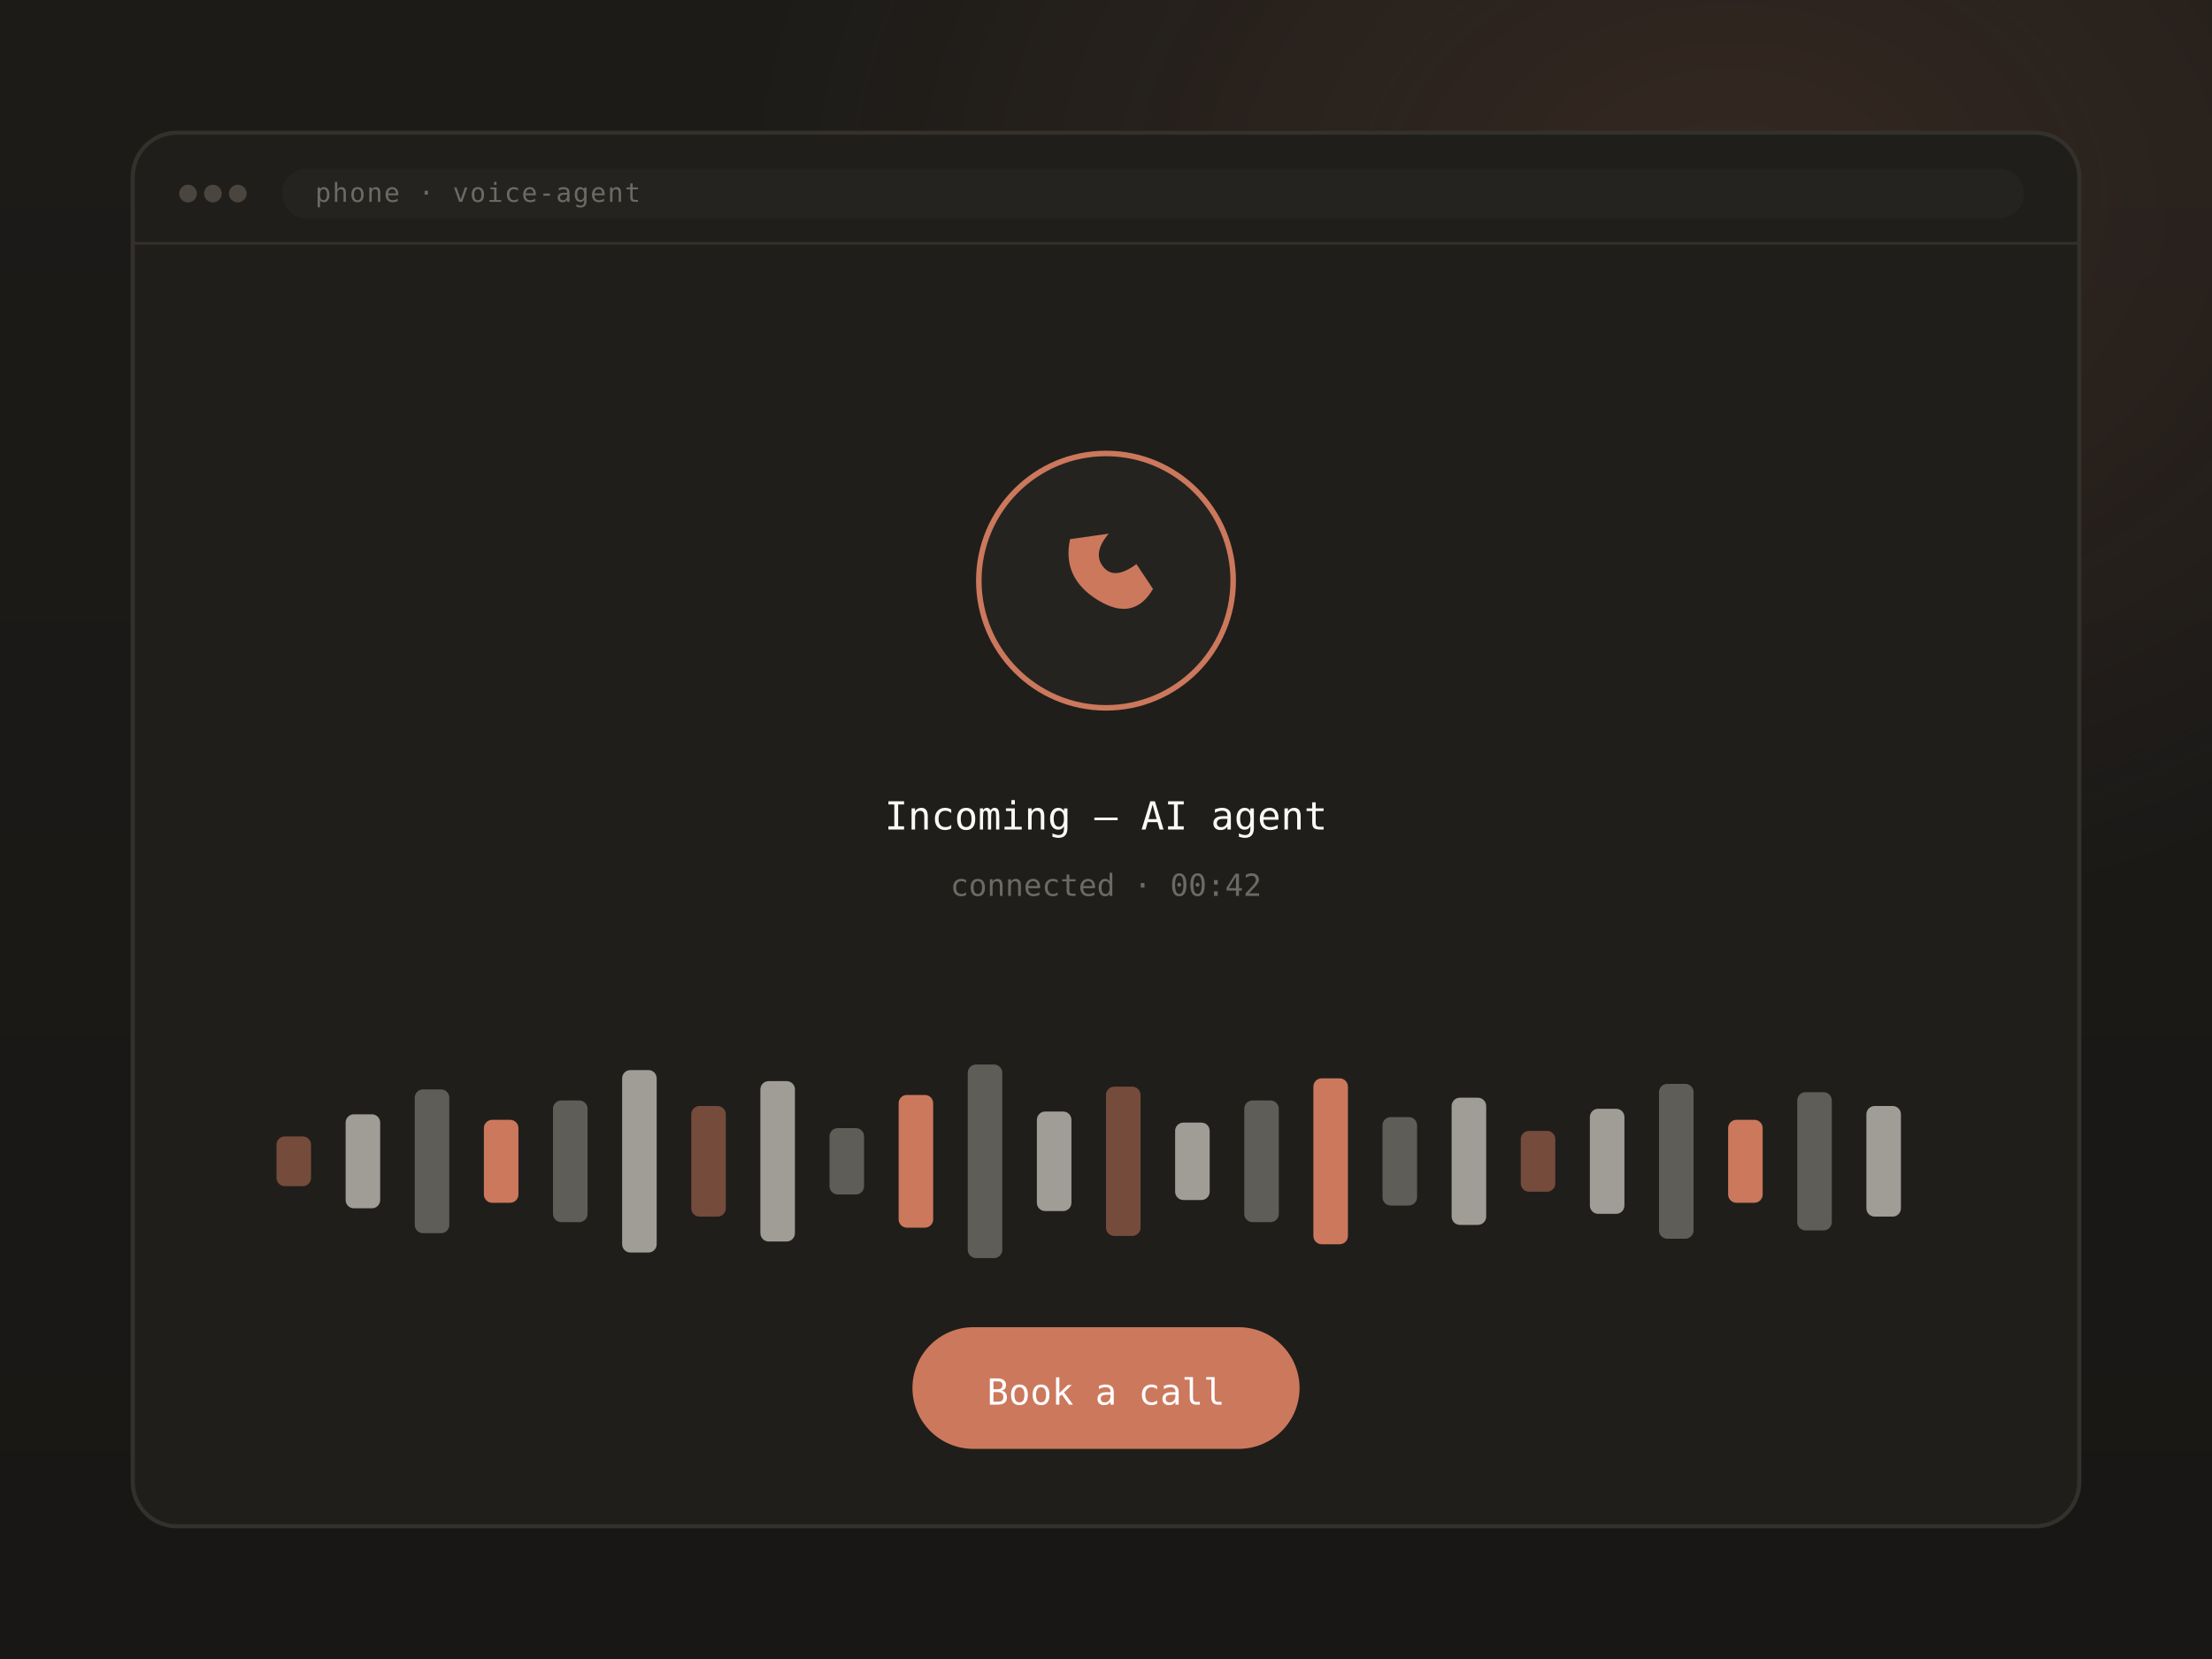
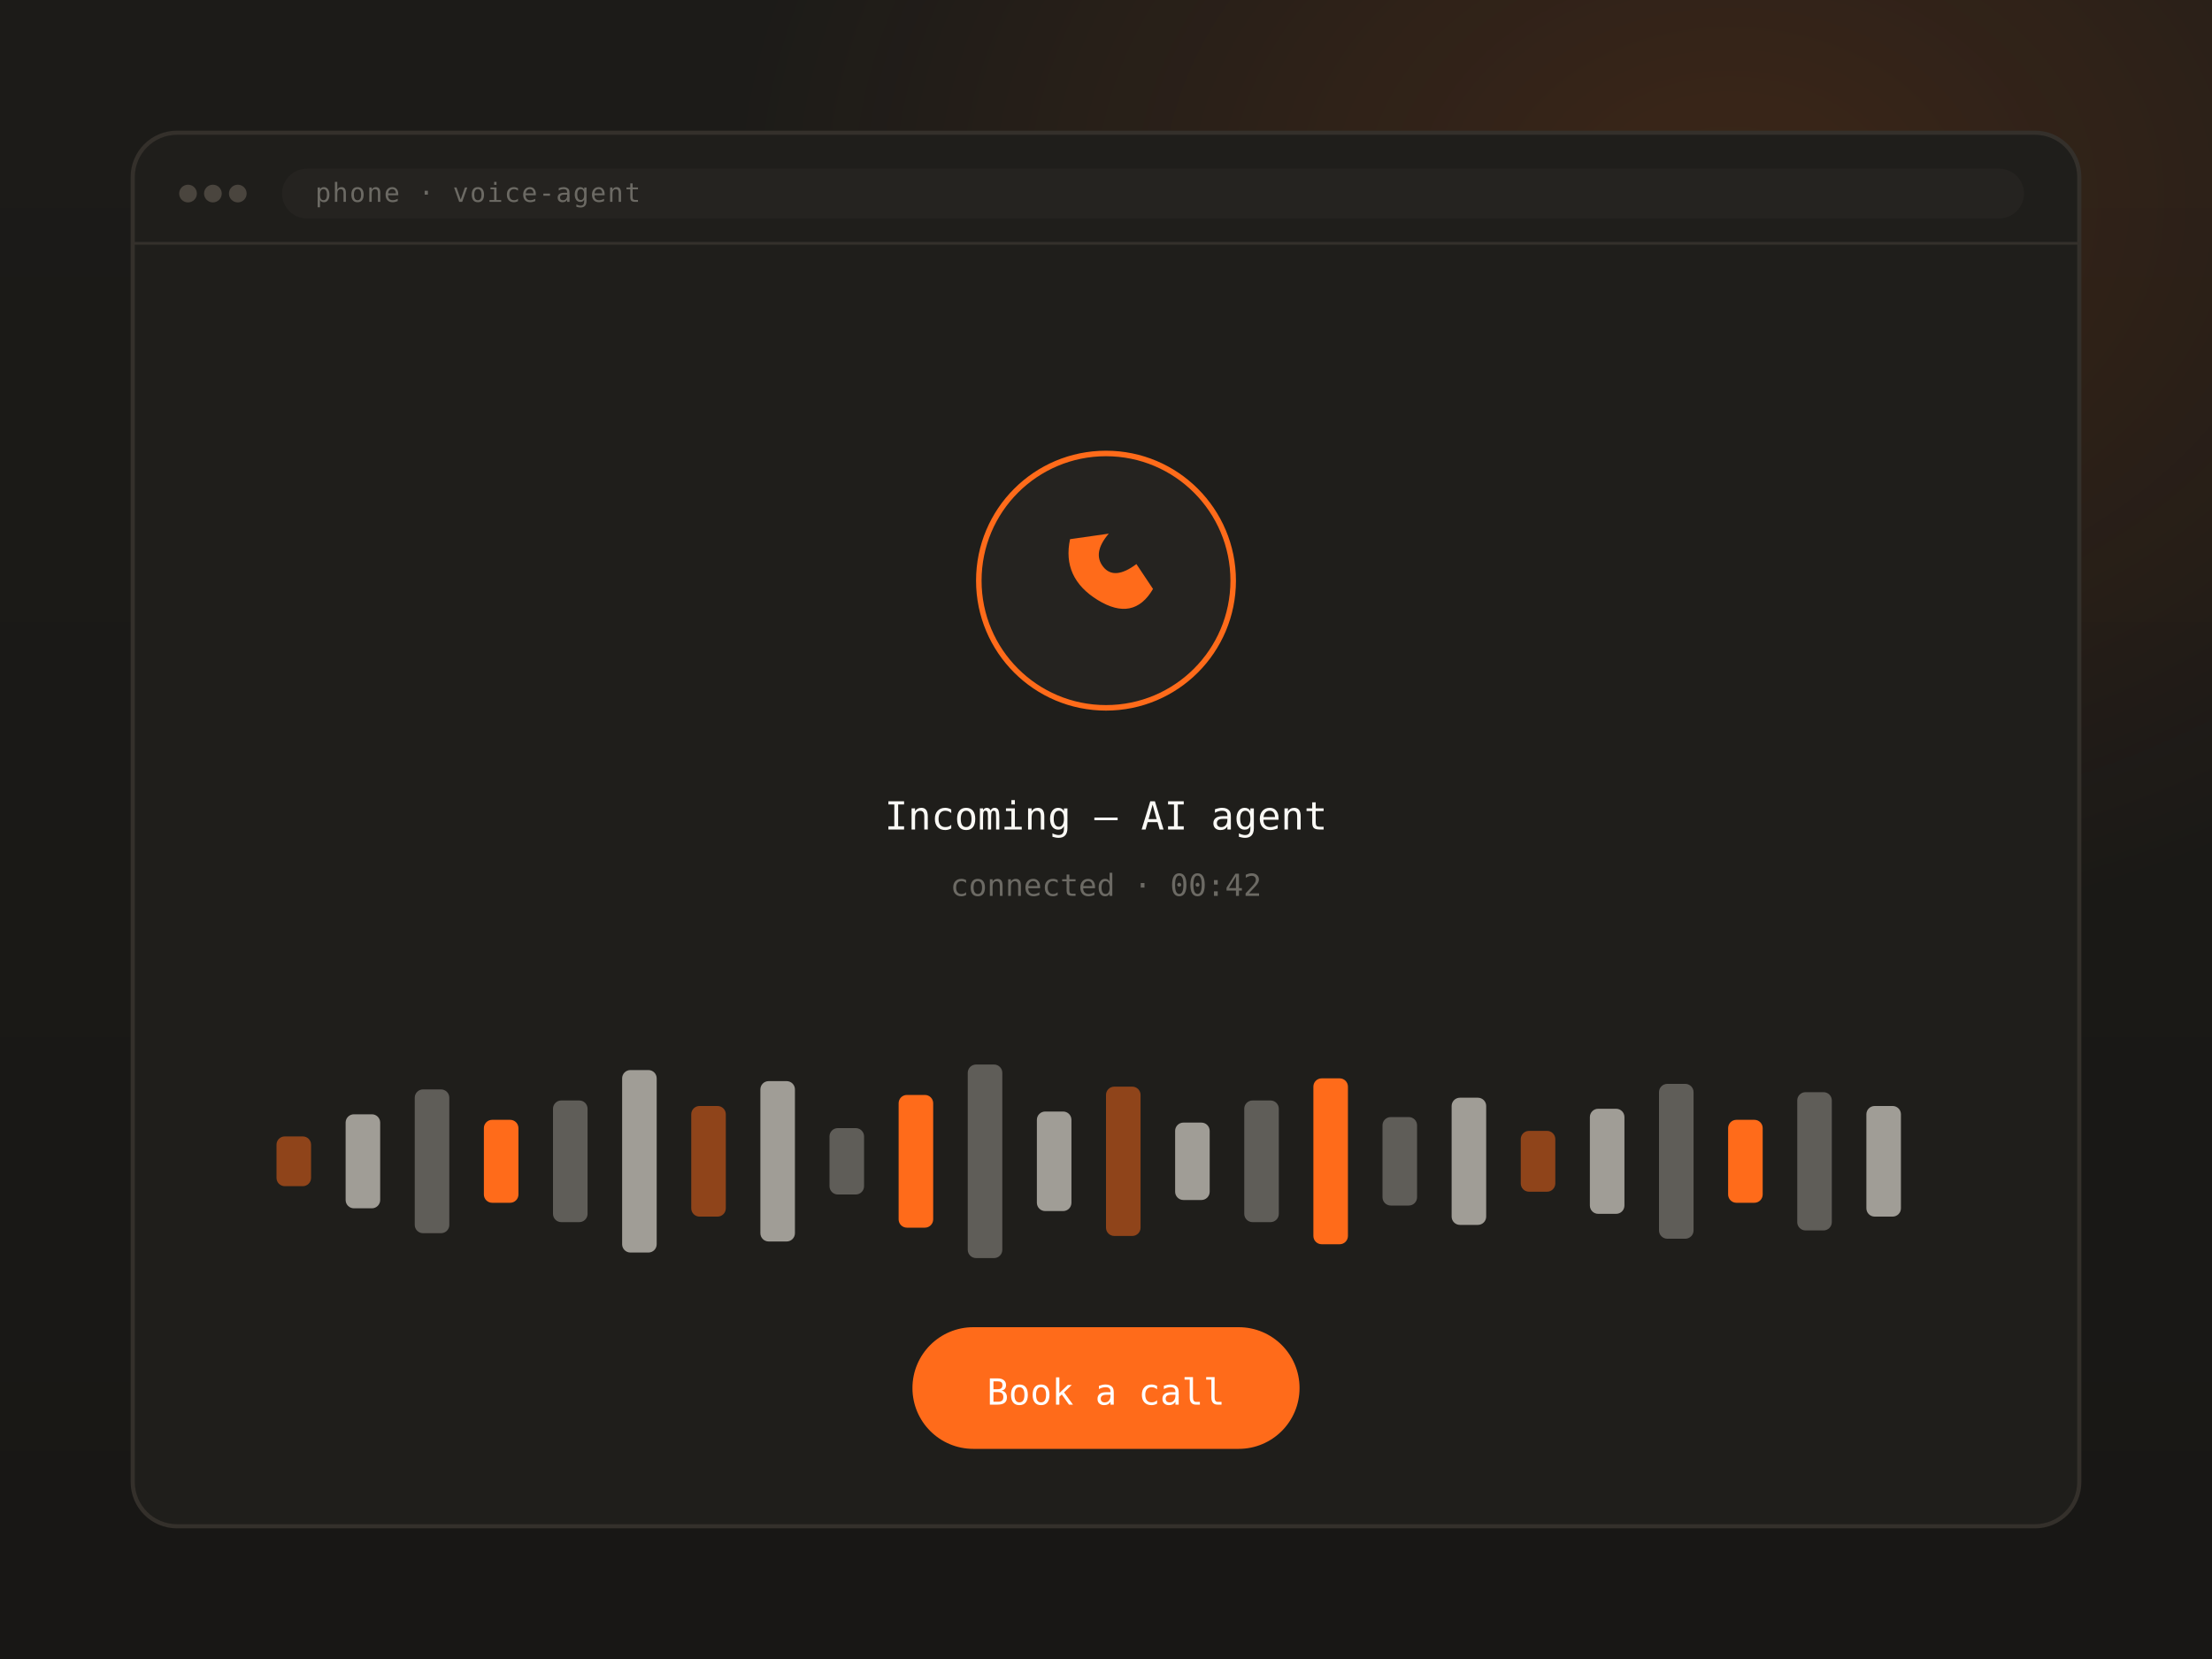
<svg xmlns="http://www.w3.org/2000/svg" viewBox="0 0 800 600" width="800" height="600" role="img">
  <defs>
    <linearGradient id="bg" x1="0" y1="0" x2="0" y2="1">
      <stop offset="0" stop-color="#1c1b18" />
      <stop offset="1" stop-color="#181715" />
    </linearGradient>
    <radialGradient id="glow" cx="0.78" cy="0.12" r="0.9">
-       <stop offset="0" stop-color="#cc785c" stop-opacity="0.14" />
-       <stop offset="0.5" stop-color="#cc785c" stop-opacity="0" />
+       <stop offset="0" stop-color="#ff6b1a" stop-opacity="0.14" />
+       <stop offset="0.5" stop-color="#ff6b1a" stop-opacity="0" />
    </radialGradient>
  </defs>
  <rect x="0.0" y="0.0" width="800.0" height="600.0" rx="0" fill="url(#bg)" />
  <rect x="0.0" y="0.0" width="800.0" height="600.0" rx="0" fill="url(#glow)" />
  <rect x="48.0" y="48.0" width="704.0" height="504.0" rx="16" fill="#1f1e1b" stroke="#34302b" stroke-width="1.5" />
  <circle cx="68.0" cy="70.0" r="3.2" fill="#4a453e" />
  <circle cx="77.0" cy="70.0" r="3.2" fill="#4a453e" />
  <circle cx="86.0" cy="70.0" r="3.2" fill="#4a453e" />
  <rect x="102.0" y="61.0" width="630.0" height="18.0" rx="9" fill="#252320" />
  <text x="114.0" y="73.0" font-family="'JetBrains Mono','SFMono-Regular',ui-monospace,monospace" font-size="9.5" font-weight="400" fill="#6c6a64" text-anchor="start" letter-spacing="0.5">phone · voice-agent</text>
  <line x1="48.0" y1="88.0" x2="752.0" y2="88.0" stroke="#34302b" stroke-width="1" stroke-linecap="round" />
-   <circle cx="400.0" cy="210.0" r="46.0" fill="#252320" stroke="#cc785c" stroke-width="2" />
-   <path d="M387.0 195 q-3 14 10 22 q13 8 20 -4 l-6 -9 q-8 6 -12 1 q-4 -5 2 -12 z" fill="#cc785c" stroke="none" stroke-width="2" stroke-linecap="round" stroke-linejoin="round" />
+   <circle cx="400.0" cy="210.0" r="46.0" fill="#252320" stroke="#ff6b1a" stroke-width="2" />
+   <path d="M387.0 195 q-3 14 10 22 q13 8 20 -4 l-6 -9 q-8 6 -12 1 q-4 -5 2 -12 z" fill="#ff6b1a" stroke="none" stroke-width="2" stroke-linecap="round" stroke-linejoin="round" />
  <text x="400.0" y="300.0" font-family="'JetBrains Mono','SFMono-Regular',ui-monospace,monospace" font-size="14" font-weight="400" fill="#faf9f5" text-anchor="middle">Incoming — AI agent</text>
  <text x="400.0" y="324.0" font-family="'JetBrains Mono','SFMono-Regular',ui-monospace,monospace" font-size="11" font-weight="400" fill="#6c6a64" text-anchor="middle">connected · 00:42</text>
-   <rect x="100.0" y="411.0" width="12.5" height="18.0" rx="3" fill="#cc785c" fill-opacity="0.5" />
+   <rect x="100.0" y="411.0" width="12.5" height="18.0" rx="3" fill="#ff6b1a" fill-opacity="0.5" />
  <rect x="125.0" y="403.0" width="12.5" height="34.0" rx="3" fill="#a09d96" />
  <rect x="150.0" y="394.0" width="12.5" height="52.0" rx="3" fill="#a09d96" fill-opacity="0.5" />
-   <rect x="175.0" y="405.0" width="12.5" height="30.0" rx="3" fill="#cc785c" />
+   <rect x="175.0" y="405.0" width="12.5" height="30.0" rx="3" fill="#ff6b1a" />
  <rect x="200.0" y="398.0" width="12.5" height="44.0" rx="3" fill="#a09d96" fill-opacity="0.5" />
  <rect x="225.0" y="387.0" width="12.5" height="66.0" rx="3" fill="#a09d96" />
-   <rect x="250.0" y="400.0" width="12.5" height="40.0" rx="3" fill="#cc785c" fill-opacity="0.5" />
+   <rect x="250.0" y="400.0" width="12.5" height="40.0" rx="3" fill="#ff6b1a" fill-opacity="0.5" />
  <rect x="275.0" y="391.0" width="12.5" height="58.0" rx="3" fill="#a09d96" />
  <rect x="300.0" y="408.0" width="12.5" height="24.0" rx="3" fill="#a09d96" fill-opacity="0.5" />
-   <rect x="325.0" y="396.0" width="12.5" height="48.0" rx="3" fill="#cc785c" />
+   <rect x="325.0" y="396.0" width="12.5" height="48.0" rx="3" fill="#ff6b1a" />
  <rect x="350.0" y="385.0" width="12.5" height="70.0" rx="3" fill="#a09d96" fill-opacity="0.5" />
  <rect x="375.0" y="402.0" width="12.5" height="36.0" rx="3" fill="#a09d96" />
-   <rect x="400.0" y="393.0" width="12.5" height="54.0" rx="3" fill="#cc785c" fill-opacity="0.5" />
+   <rect x="400.0" y="393.0" width="12.5" height="54.0" rx="3" fill="#ff6b1a" fill-opacity="0.5" />
  <rect x="425.0" y="406.0" width="12.5" height="28.0" rx="3" fill="#a09d96" />
  <rect x="450.0" y="398.0" width="12.5" height="44.0" rx="3" fill="#a09d96" fill-opacity="0.5" />
-   <rect x="475.0" y="390.0" width="12.5" height="60.0" rx="3" fill="#cc785c" />
+   <rect x="475.0" y="390.0" width="12.5" height="60.0" rx="3" fill="#ff6b1a" />
  <rect x="500.0" y="404.0" width="12.5" height="32.0" rx="3" fill="#a09d96" fill-opacity="0.5" />
  <rect x="525.0" y="397.0" width="12.5" height="46.0" rx="3" fill="#a09d96" />
-   <rect x="550.0" y="409.0" width="12.5" height="22.0" rx="3" fill="#cc785c" fill-opacity="0.5" />
+   <rect x="550.0" y="409.0" width="12.5" height="22.0" rx="3" fill="#ff6b1a" fill-opacity="0.5" />
  <rect x="575.0" y="401.0" width="12.5" height="38.0" rx="3" fill="#a09d96" />
  <rect x="600.0" y="392.0" width="12.5" height="56.0" rx="3" fill="#a09d96" fill-opacity="0.5" />
-   <rect x="625.0" y="405.0" width="12.5" height="30.0" rx="3" fill="#cc785c" />
+   <rect x="625.0" y="405.0" width="12.5" height="30.0" rx="3" fill="#ff6b1a" />
  <rect x="650.0" y="395.0" width="12.5" height="50.0" rx="3" fill="#a09d96" fill-opacity="0.5" />
  <rect x="675.0" y="400.0" width="12.5" height="40.0" rx="3" fill="#a09d96" />
-   <rect x="330.0" y="480.0" width="140.0" height="44.0" rx="22" fill="#cc785c" />
+   <rect x="330.0" y="480.0" width="140.0" height="44.0" rx="22" fill="#ff6b1a" />
  <text x="400.0" y="508.0" font-family="'JetBrains Mono','SFMono-Regular',ui-monospace,monospace" font-size="13" font-weight="400" fill="#fff" text-anchor="middle">Book a call</text>
</svg>
